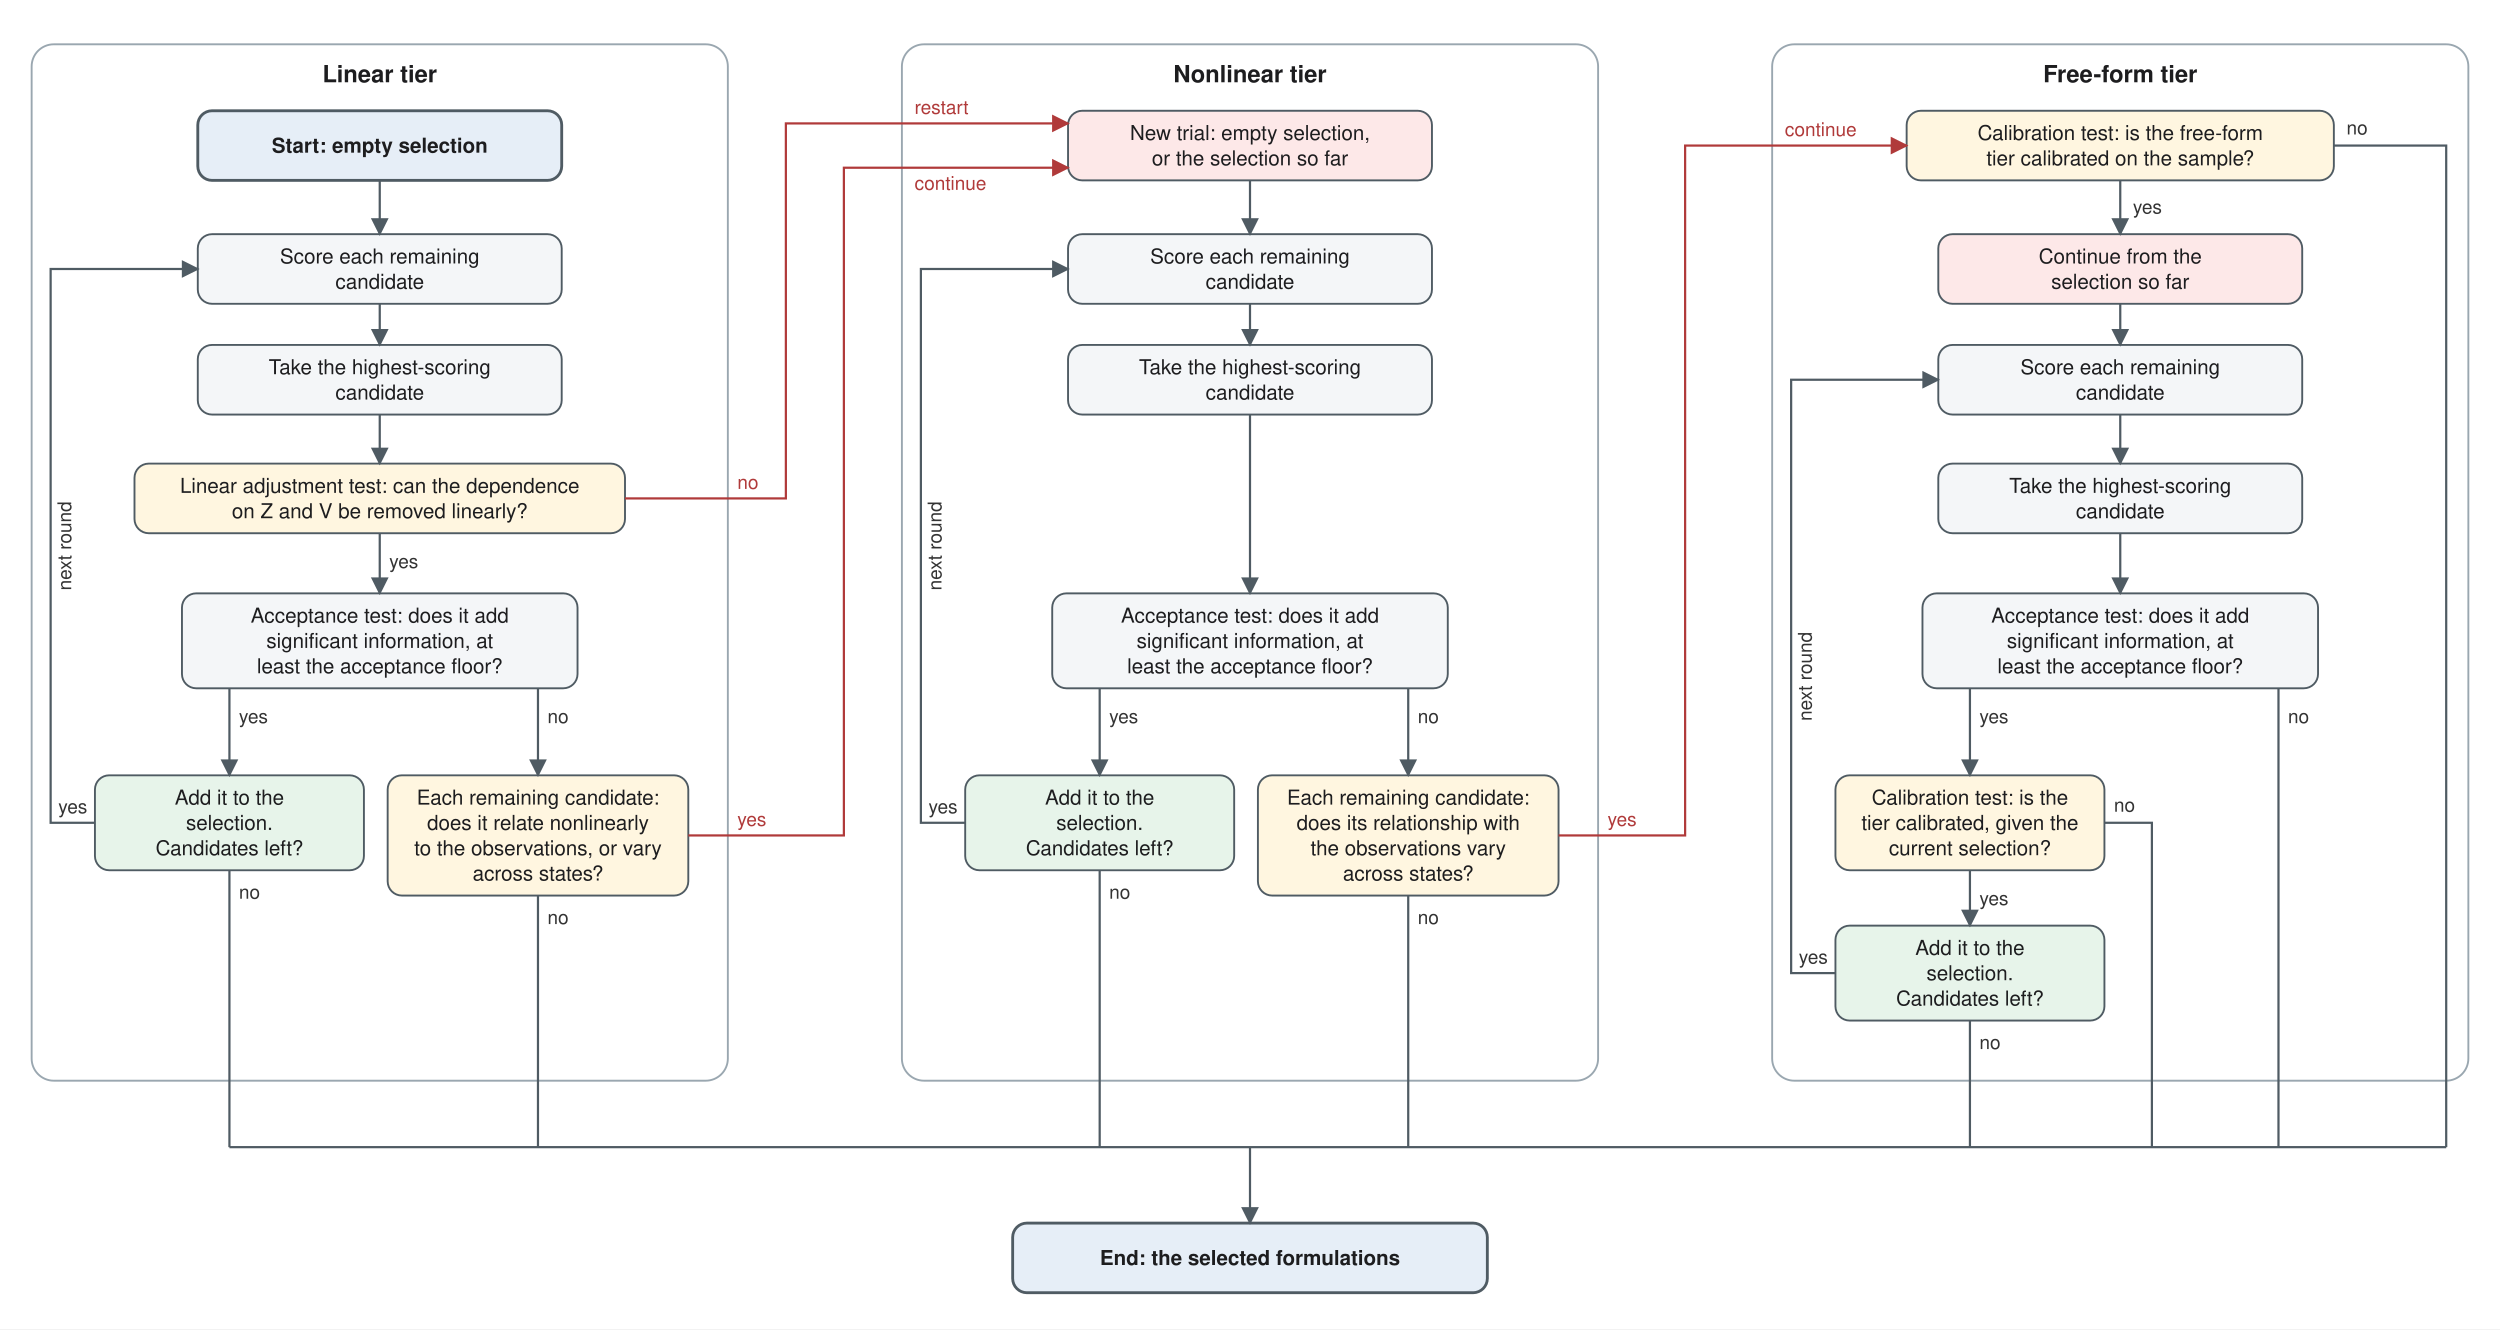
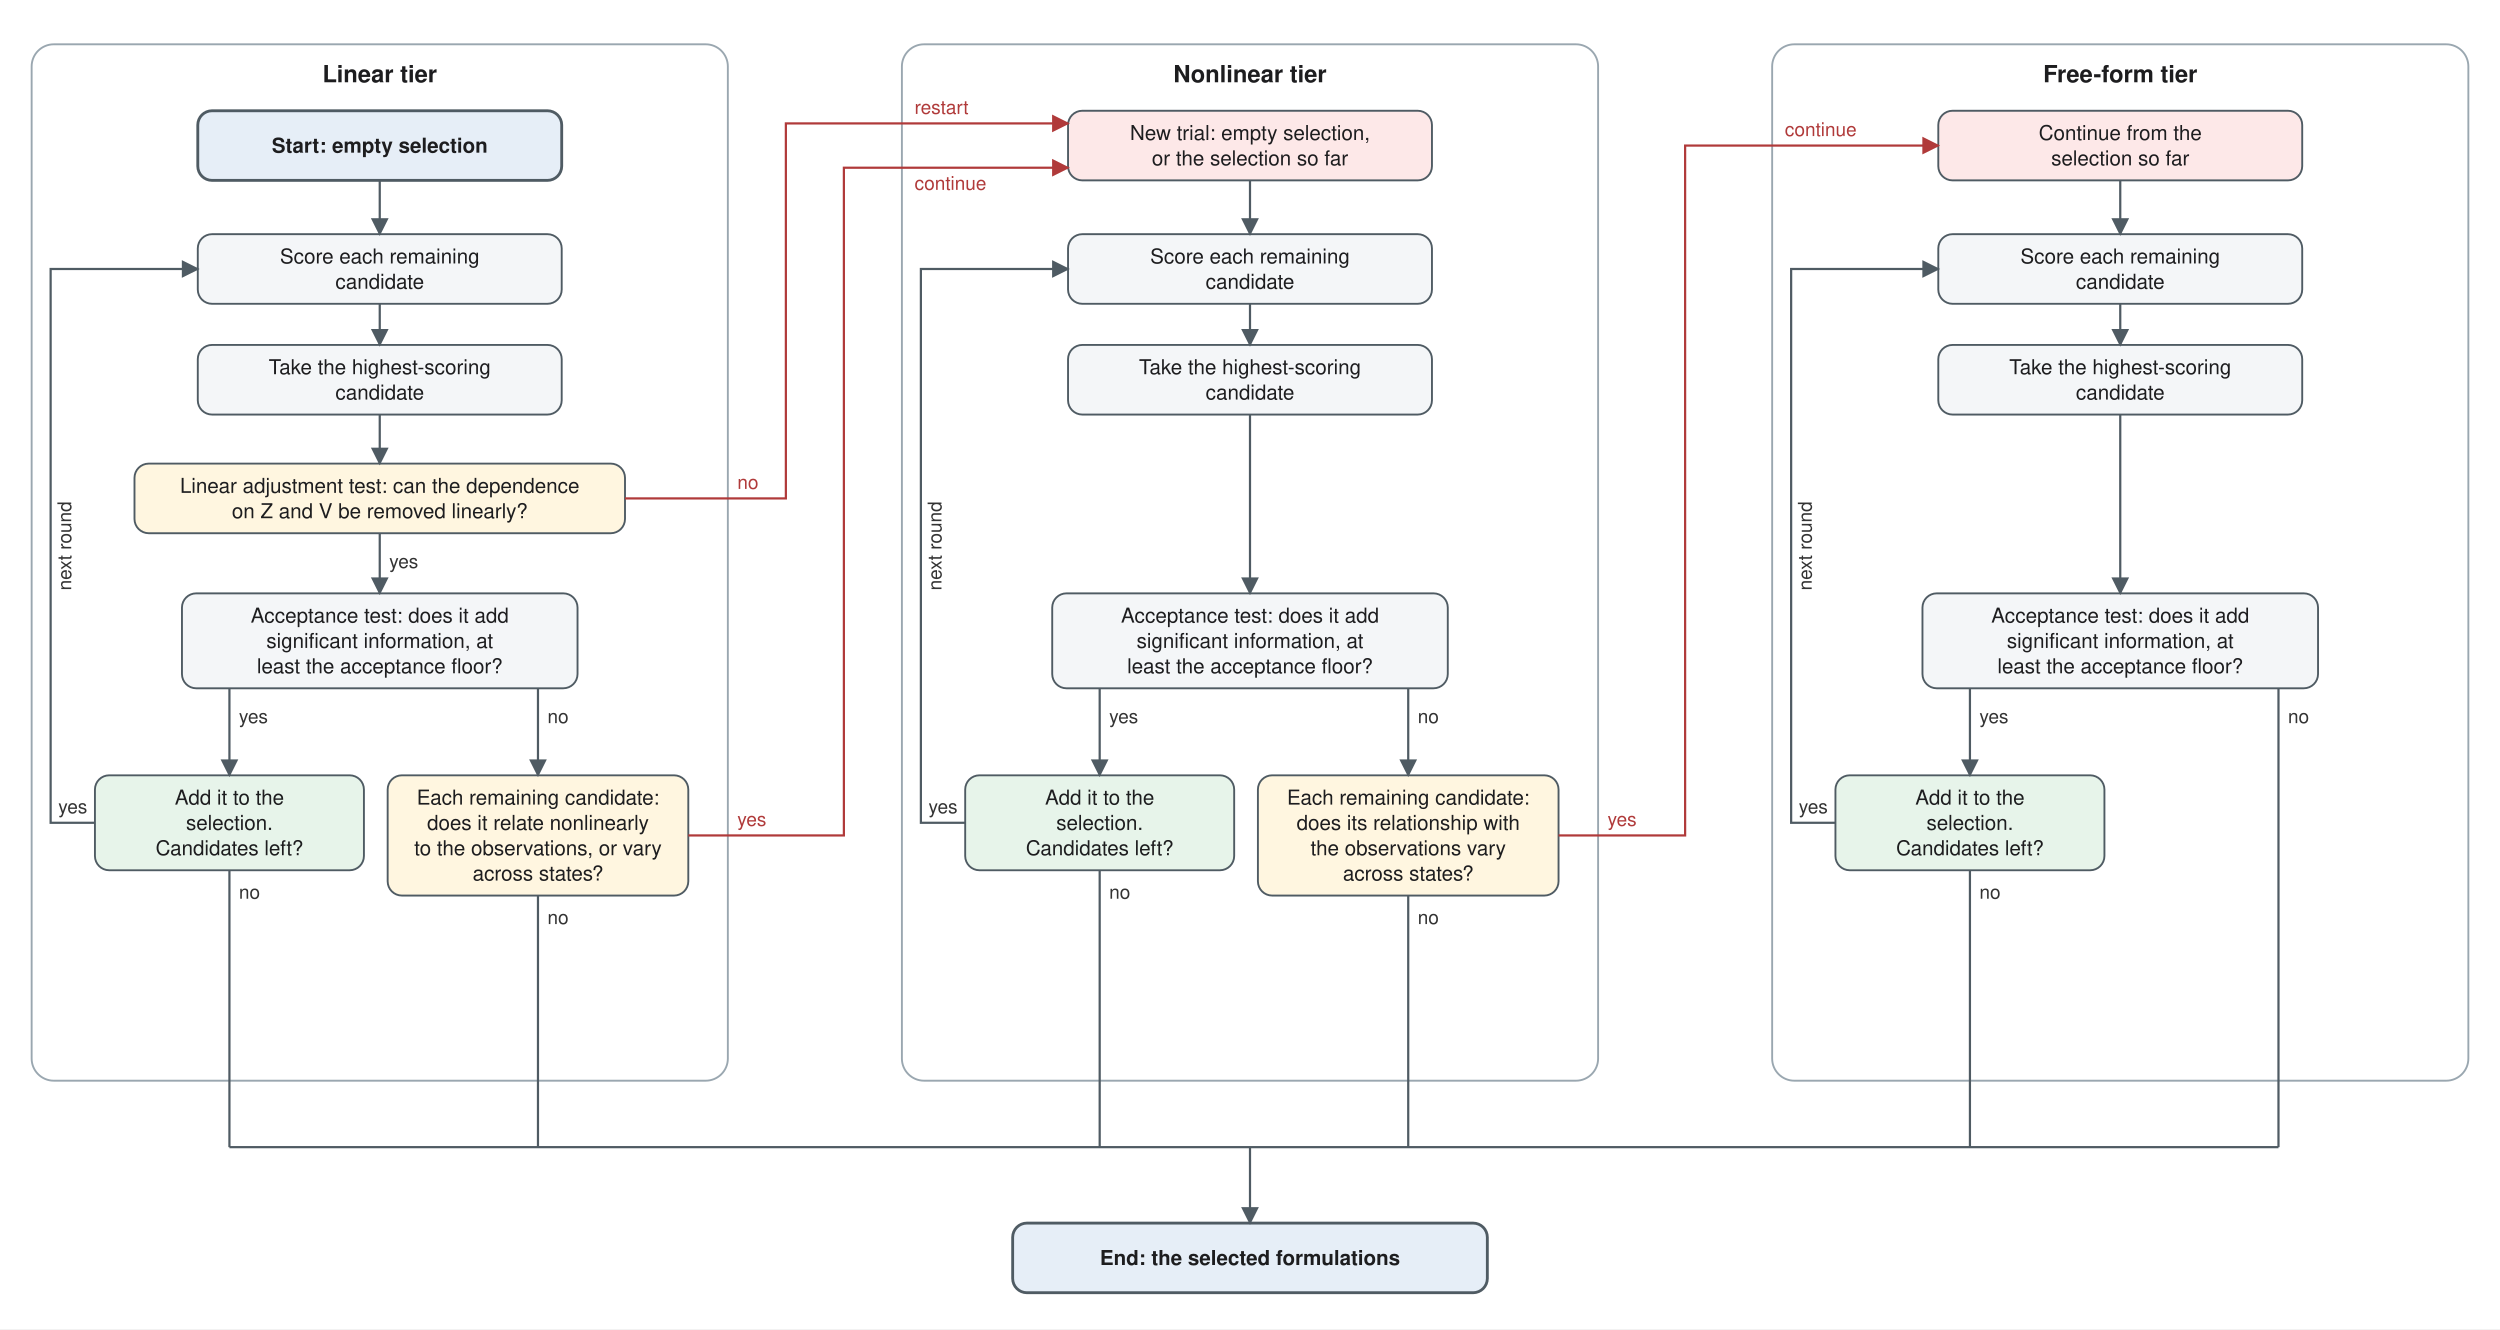
<svg xmlns="http://www.w3.org/2000/svg" viewBox="0 0 1580 840" width="1580" height="840" role="img" aria-label="Flow of the cascade across the three tiers">
  <defs>
    <marker id="arrow-line" viewBox="0 0 10 10" refX="9" refY="5" markerWidth="8" markerHeight="8" orient="auto-start-reverse">
      <path d="M 0 0 L 10 5 L 0 10 z" fill="#4f5b63" />
    </marker>
    <marker id="arrow-esc" viewBox="0 0 10 10" refX="9" refY="5" markerWidth="8" markerHeight="8" orient="auto-start-reverse">
      <path d="M 0 0 L 10 5 L 0 10 z" fill="#b03a3a" />
    </marker>
  </defs>
  <rect width="100%" height="100%" fill="white" />
  <rect x="20.0" y="28" width="440" height="655" rx="14" fill="none" stroke="#9aa7b0" stroke-width="1.2" />
  <text x="240.0" y="52" font-family="Helvetica, Arial, sans-serif" font-size="15" text-anchor="middle" fill="#1d1d1f" font-weight="bold">Linear tier</text>
  <rect x="570.0" y="28" width="440" height="655" rx="14" fill="none" stroke="#9aa7b0" stroke-width="1.2" />
  <text x="790.0" y="52" font-family="Helvetica, Arial, sans-serif" font-size="15" text-anchor="middle" fill="#1d1d1f" font-weight="bold">Nonlinear tier</text>
  <rect x="1120.0" y="28" width="440" height="655" rx="14" fill="none" stroke="#9aa7b0" stroke-width="1.2" />
  <text x="1340.0" y="52" font-family="Helvetica, Arial, sans-serif" font-size="15" text-anchor="middle" fill="#1d1d1f" font-weight="bold">Free-form tier</text>
  <rect x="125.0" y="70.0" width="230" height="44" rx="9" fill="#e6eef7" stroke="#4f5b63" stroke-width="1.8" />
  <text x="240.0" y="96.5" font-family="Helvetica, Arial, sans-serif" font-size="13" text-anchor="middle" fill="#1d1d1f" font-weight="bold">Start: empty selection</text>
  <rect x="675.0" y="70.0" width="230" height="44" rx="9" fill="#fde8e8" stroke="#4f5b63" stroke-width="1.2" />
  <text x="790.0" y="88.5" font-family="Helvetica, Arial, sans-serif" font-size="13" text-anchor="middle" fill="#1d1d1f" font-weight="normal">New trial: empty selection,</text>
  <text x="790.0" y="104.5" font-family="Helvetica, Arial, sans-serif" font-size="13" text-anchor="middle" fill="#1d1d1f" font-weight="normal">or the selection so far</text>
-   <rect x="1205.0" y="70.0" width="270" height="44" rx="9" fill="#fff6e0" stroke="#4f5b63" stroke-width="1.2" />
-   <text x="1340.0" y="88.5" font-family="Helvetica, Arial, sans-serif" font-size="13" text-anchor="middle" fill="#1d1d1f" font-weight="normal">Calibration test: is the free-form</text>
-   <text x="1340.0" y="104.5" font-family="Helvetica, Arial, sans-serif" font-size="13" text-anchor="middle" fill="#1d1d1f" font-weight="normal">tier calibrated on the sample?</text>
-   <rect x="1225.0" y="148.0" width="230" height="44" rx="9" fill="#fde8e8" stroke="#4f5b63" stroke-width="1.2" />
-   <text x="1340.0" y="166.5" font-family="Helvetica, Arial, sans-serif" font-size="13" text-anchor="middle" fill="#1d1d1f" font-weight="normal">Continue from the</text>
-   <text x="1340.0" y="182.5" font-family="Helvetica, Arial, sans-serif" font-size="13" text-anchor="middle" fill="#1d1d1f" font-weight="normal">selection so far</text>
+   <rect x="1225.0" y="70.0" width="230" height="44" rx="9" fill="#fde8e8" stroke="#4f5b63" stroke-width="1.2" />
+   <text x="1340.0" y="88.5" font-family="Helvetica, Arial, sans-serif" font-size="13" text-anchor="middle" fill="#1d1d1f" font-weight="normal">Continue from the</text>
+   <text x="1340.0" y="104.5" font-family="Helvetica, Arial, sans-serif" font-size="13" text-anchor="middle" fill="#1d1d1f" font-weight="normal">selection so far</text>
  <rect x="125.0" y="148.0" width="230" height="44" rx="9" fill="#f4f6f8" stroke="#4f5b63" stroke-width="1.2" />
  <text x="240.0" y="166.5" font-family="Helvetica, Arial, sans-serif" font-size="13" text-anchor="middle" fill="#1d1d1f" font-weight="normal">Score each remaining</text>
  <text x="240.0" y="182.5" font-family="Helvetica, Arial, sans-serif" font-size="13" text-anchor="middle" fill="#1d1d1f" font-weight="normal">candidate</text>
  <rect x="125.0" y="218.0" width="230" height="44" rx="9" fill="#f4f6f8" stroke="#4f5b63" stroke-width="1.2" />
  <text x="240.0" y="236.5" font-family="Helvetica, Arial, sans-serif" font-size="13" text-anchor="middle" fill="#1d1d1f" font-weight="normal">Take the highest-scoring</text>
  <text x="240.0" y="252.5" font-family="Helvetica, Arial, sans-serif" font-size="13" text-anchor="middle" fill="#1d1d1f" font-weight="normal">candidate</text>
  <rect x="115.0" y="375.0" width="250" height="60" rx="9" fill="#f4f6f8" stroke="#4f5b63" stroke-width="1.2" />
  <text x="240.0" y="393.5" font-family="Helvetica, Arial, sans-serif" font-size="13" text-anchor="middle" fill="#1d1d1f" font-weight="normal">Acceptance test: does it add</text>
  <text x="240.0" y="409.5" font-family="Helvetica, Arial, sans-serif" font-size="13" text-anchor="middle" fill="#1d1d1f" font-weight="normal">significant information, at</text>
  <text x="240.0" y="425.5" font-family="Helvetica, Arial, sans-serif" font-size="13" text-anchor="middle" fill="#1d1d1f" font-weight="normal">least the acceptance floor?</text>
  <rect x="675.0" y="148.0" width="230" height="44" rx="9" fill="#f4f6f8" stroke="#4f5b63" stroke-width="1.2" />
  <text x="790.0" y="166.5" font-family="Helvetica, Arial, sans-serif" font-size="13" text-anchor="middle" fill="#1d1d1f" font-weight="normal">Score each remaining</text>
  <text x="790.0" y="182.5" font-family="Helvetica, Arial, sans-serif" font-size="13" text-anchor="middle" fill="#1d1d1f" font-weight="normal">candidate</text>
  <rect x="675.0" y="218.0" width="230" height="44" rx="9" fill="#f4f6f8" stroke="#4f5b63" stroke-width="1.2" />
  <text x="790.0" y="236.5" font-family="Helvetica, Arial, sans-serif" font-size="13" text-anchor="middle" fill="#1d1d1f" font-weight="normal">Take the highest-scoring</text>
  <text x="790.0" y="252.5" font-family="Helvetica, Arial, sans-serif" font-size="13" text-anchor="middle" fill="#1d1d1f" font-weight="normal">candidate</text>
  <rect x="665.0" y="375.0" width="250" height="60" rx="9" fill="#f4f6f8" stroke="#4f5b63" stroke-width="1.2" />
  <text x="790.0" y="393.5" font-family="Helvetica, Arial, sans-serif" font-size="13" text-anchor="middle" fill="#1d1d1f" font-weight="normal">Acceptance test: does it add</text>
  <text x="790.0" y="409.5" font-family="Helvetica, Arial, sans-serif" font-size="13" text-anchor="middle" fill="#1d1d1f" font-weight="normal">significant information, at</text>
  <text x="790.0" y="425.5" font-family="Helvetica, Arial, sans-serif" font-size="13" text-anchor="middle" fill="#1d1d1f" font-weight="normal">least the acceptance floor?</text>
+   <rect x="1225.0" y="148.0" width="230" height="44" rx="9" fill="#f4f6f8" stroke="#4f5b63" stroke-width="1.2" />
+   <text x="1340.0" y="166.5" font-family="Helvetica, Arial, sans-serif" font-size="13" text-anchor="middle" fill="#1d1d1f" font-weight="normal">Score each remaining</text>
+   <text x="1340.0" y="182.5" font-family="Helvetica, Arial, sans-serif" font-size="13" text-anchor="middle" fill="#1d1d1f" font-weight="normal">candidate</text>
  <rect x="1225.0" y="218.0" width="230" height="44" rx="9" fill="#f4f6f8" stroke="#4f5b63" stroke-width="1.2" />
-   <text x="1340.0" y="236.5" font-family="Helvetica, Arial, sans-serif" font-size="13" text-anchor="middle" fill="#1d1d1f" font-weight="normal">Score each remaining</text>
+   <text x="1340.0" y="236.5" font-family="Helvetica, Arial, sans-serif" font-size="13" text-anchor="middle" fill="#1d1d1f" font-weight="normal">Take the highest-scoring</text>
  <text x="1340.0" y="252.5" font-family="Helvetica, Arial, sans-serif" font-size="13" text-anchor="middle" fill="#1d1d1f" font-weight="normal">candidate</text>
-   <rect x="1225.0" y="293.0" width="230" height="44" rx="9" fill="#f4f6f8" stroke="#4f5b63" stroke-width="1.2" />
-   <text x="1340.0" y="311.5" font-family="Helvetica, Arial, sans-serif" font-size="13" text-anchor="middle" fill="#1d1d1f" font-weight="normal">Take the highest-scoring</text>
-   <text x="1340.0" y="327.5" font-family="Helvetica, Arial, sans-serif" font-size="13" text-anchor="middle" fill="#1d1d1f" font-weight="normal">candidate</text>
  <rect x="1215.0" y="375.0" width="250" height="60" rx="9" fill="#f4f6f8" stroke="#4f5b63" stroke-width="1.2" />
  <text x="1340.0" y="393.5" font-family="Helvetica, Arial, sans-serif" font-size="13" text-anchor="middle" fill="#1d1d1f" font-weight="normal">Acceptance test: does it add</text>
  <text x="1340.0" y="409.5" font-family="Helvetica, Arial, sans-serif" font-size="13" text-anchor="middle" fill="#1d1d1f" font-weight="normal">significant information, at</text>
  <text x="1340.0" y="425.5" font-family="Helvetica, Arial, sans-serif" font-size="13" text-anchor="middle" fill="#1d1d1f" font-weight="normal">least the acceptance floor?</text>
  <rect x="60.0" y="490.0" width="170" height="60" rx="9" fill="#e7f4ea" stroke="#4f5b63" stroke-width="1.2" />
  <text x="145.0" y="508.5" font-family="Helvetica, Arial, sans-serif" font-size="13" text-anchor="middle" fill="#1d1d1f" font-weight="normal">Add it to the</text>
  <text x="145.0" y="524.5" font-family="Helvetica, Arial, sans-serif" font-size="13" text-anchor="middle" fill="#1d1d1f" font-weight="normal">selection.</text>
  <text x="145.0" y="540.5" font-family="Helvetica, Arial, sans-serif" font-size="13" text-anchor="middle" fill="#1d1d1f" font-weight="normal">Candidates left?</text>
  <rect x="610.0" y="490.0" width="170" height="60" rx="9" fill="#e7f4ea" stroke="#4f5b63" stroke-width="1.2" />
  <text x="695.0" y="508.5" font-family="Helvetica, Arial, sans-serif" font-size="13" text-anchor="middle" fill="#1d1d1f" font-weight="normal">Add it to the</text>
  <text x="695.0" y="524.5" font-family="Helvetica, Arial, sans-serif" font-size="13" text-anchor="middle" fill="#1d1d1f" font-weight="normal">selection.</text>
  <text x="695.0" y="540.5" font-family="Helvetica, Arial, sans-serif" font-size="13" text-anchor="middle" fill="#1d1d1f" font-weight="normal">Candidates left?</text>
-   <rect x="1160.0" y="490.0" width="170" height="60" rx="9" fill="#fff6e0" stroke="#4f5b63" stroke-width="1.2" />
-   <text x="1245.0" y="508.5" font-family="Helvetica, Arial, sans-serif" font-size="13" text-anchor="middle" fill="#1d1d1f" font-weight="normal">Calibration test: is the</text>
-   <text x="1245.0" y="524.5" font-family="Helvetica, Arial, sans-serif" font-size="13" text-anchor="middle" fill="#1d1d1f" font-weight="normal">tier calibrated, given the</text>
-   <text x="1245.0" y="540.5" font-family="Helvetica, Arial, sans-serif" font-size="13" text-anchor="middle" fill="#1d1d1f" font-weight="normal">current selection?</text>
-   <rect x="1160.0" y="585.0" width="170" height="60" rx="9" fill="#e7f4ea" stroke="#4f5b63" stroke-width="1.2" />
-   <text x="1245.0" y="603.5" font-family="Helvetica, Arial, sans-serif" font-size="13" text-anchor="middle" fill="#1d1d1f" font-weight="normal">Add it to the</text>
-   <text x="1245.0" y="619.5" font-family="Helvetica, Arial, sans-serif" font-size="13" text-anchor="middle" fill="#1d1d1f" font-weight="normal">selection.</text>
-   <text x="1245.0" y="635.5" font-family="Helvetica, Arial, sans-serif" font-size="13" text-anchor="middle" fill="#1d1d1f" font-weight="normal">Candidates left?</text>
+   <rect x="1160.0" y="490.0" width="170" height="60" rx="9" fill="#e7f4ea" stroke="#4f5b63" stroke-width="1.2" />
+   <text x="1245.0" y="508.5" font-family="Helvetica, Arial, sans-serif" font-size="13" text-anchor="middle" fill="#1d1d1f" font-weight="normal">Add it to the</text>
+   <text x="1245.0" y="524.5" font-family="Helvetica, Arial, sans-serif" font-size="13" text-anchor="middle" fill="#1d1d1f" font-weight="normal">selection.</text>
+   <text x="1245.0" y="540.5" font-family="Helvetica, Arial, sans-serif" font-size="13" text-anchor="middle" fill="#1d1d1f" font-weight="normal">Candidates left?</text>
  <rect x="85.0" y="293.0" width="310" height="44" rx="9" fill="#fff6e0" stroke="#4f5b63" stroke-width="1.2" />
  <text x="240.0" y="311.5" font-family="Helvetica, Arial, sans-serif" font-size="13" text-anchor="middle" fill="#1d1d1f" font-weight="normal">Linear adjustment test: can the dependence</text>
  <text x="240.0" y="327.5" font-family="Helvetica, Arial, sans-serif" font-size="13" text-anchor="middle" fill="#1d1d1f" font-weight="normal">on Z and V be removed linearly?</text>
  <rect x="245.0" y="490.0" width="190" height="76" rx="9" fill="#fff6e0" stroke="#4f5b63" stroke-width="1.2" />
  <text x="340.0" y="508.5" font-family="Helvetica, Arial, sans-serif" font-size="13" text-anchor="middle" fill="#1d1d1f" font-weight="normal">Each remaining candidate:</text>
  <text x="340.0" y="524.5" font-family="Helvetica, Arial, sans-serif" font-size="13" text-anchor="middle" fill="#1d1d1f" font-weight="normal">does it relate nonlinearly</text>
  <text x="340.0" y="540.5" font-family="Helvetica, Arial, sans-serif" font-size="13" text-anchor="middle" fill="#1d1d1f" font-weight="normal">to the observations, or vary</text>
  <text x="340.0" y="556.5" font-family="Helvetica, Arial, sans-serif" font-size="13" text-anchor="middle" fill="#1d1d1f" font-weight="normal">across states?</text>
  <rect x="795.0" y="490.0" width="190" height="76" rx="9" fill="#fff6e0" stroke="#4f5b63" stroke-width="1.2" />
  <text x="890.0" y="508.5" font-family="Helvetica, Arial, sans-serif" font-size="13" text-anchor="middle" fill="#1d1d1f" font-weight="normal">Each remaining candidate:</text>
  <text x="890.0" y="524.5" font-family="Helvetica, Arial, sans-serif" font-size="13" text-anchor="middle" fill="#1d1d1f" font-weight="normal">does its relationship with</text>
  <text x="890.0" y="540.5" font-family="Helvetica, Arial, sans-serif" font-size="13" text-anchor="middle" fill="#1d1d1f" font-weight="normal">the observations vary</text>
  <text x="890.0" y="556.5" font-family="Helvetica, Arial, sans-serif" font-size="13" text-anchor="middle" fill="#1d1d1f" font-weight="normal">across states?</text>
  <rect x="640.0" y="773.0" width="300" height="44" rx="9" fill="#e6eef7" stroke="#4f5b63" stroke-width="1.8" />
  <text x="790.0" y="799.5" font-family="Helvetica, Arial, sans-serif" font-size="13" text-anchor="middle" fill="#1d1d1f" font-weight="bold">End: the selected formulations</text>
  <path d="M 240.0,114.0 L 240.0,148.0" fill="none" stroke="#4f5b63" stroke-width="1.4" marker-end="url(#arrow-line)" />
  <path d="M 240.0,192.0 L 240.0,218.0" fill="none" stroke="#4f5b63" stroke-width="1.4" marker-end="url(#arrow-line)" />
  <path d="M 790.0,114.0 L 790.0,148.0" fill="none" stroke="#4f5b63" stroke-width="1.4" marker-end="url(#arrow-line)" />
  <path d="M 790.0,192.0 L 790.0,218.0" fill="none" stroke="#4f5b63" stroke-width="1.4" marker-end="url(#arrow-line)" />
+   <path d="M 1340.0,114.0 L 1340.0,148.0" fill="none" stroke="#4f5b63" stroke-width="1.4" marker-end="url(#arrow-line)" />
  <path d="M 1340.0,192.0 L 1340.0,218.0" fill="none" stroke="#4f5b63" stroke-width="1.4" marker-end="url(#arrow-line)" />
-   <path d="M 1340.0,262.0 L 1340.0,293.0" fill="none" stroke="#4f5b63" stroke-width="1.4" marker-end="url(#arrow-line)" />
-   <path d="M 1340.0,114.0 L 1340.0,148.0" fill="none" stroke="#4f5b63" stroke-width="1.4" marker-end="url(#arrow-line)" />
-   <text x="1348.0" y="135.0" font-family="Helvetica, Arial, sans-serif" font-size="12" text-anchor="start" fill="#333" font-weight="normal">yes</text>
  <path d="M 240.0,262.0 L 240.0,293.0" fill="none" stroke="#4f5b63" stroke-width="1.4" marker-end="url(#arrow-line)" />
  <path d="M 240.0,337.0 L 240.0,375.0" fill="none" stroke="#4f5b63" stroke-width="1.4" marker-end="url(#arrow-line)" />
  <text x="246.0" y="359" font-family="Helvetica, Arial, sans-serif" font-size="12" text-anchor="start" fill="#333" font-weight="normal">yes</text>
  <path d="M 790.0,262.0 L 790.0,375.0" fill="none" stroke="#4f5b63" stroke-width="1.4" marker-end="url(#arrow-line)" />
-   <path d="M 1340.0,337.0 L 1340.0,375.0" fill="none" stroke="#4f5b63" stroke-width="1.4" marker-end="url(#arrow-line)" />
+   <path d="M 1340.0,262.0 L 1340.0,375.0" fill="none" stroke="#4f5b63" stroke-width="1.4" marker-end="url(#arrow-line)" />
  <path d="M 145.0,435.0 L 145.0,490.0" fill="none" stroke="#4f5b63" stroke-width="1.4" marker-end="url(#arrow-line)" />
  <text x="151.0" y="457.0" font-family="Helvetica, Arial, sans-serif" font-size="12" text-anchor="start" fill="#333" font-weight="normal">yes</text>
  <path d="M 340.0,435.0 L 340.0,490.0" fill="none" stroke="#4f5b63" stroke-width="1.4" marker-end="url(#arrow-line)" />
  <text x="346.0" y="457.0" font-family="Helvetica, Arial, sans-serif" font-size="12" text-anchor="start" fill="#333" font-weight="normal">no</text>
  <path d="M 695.0,435.0 L 695.0,490.0" fill="none" stroke="#4f5b63" stroke-width="1.4" marker-end="url(#arrow-line)" />
  <text x="701.0" y="457.0" font-family="Helvetica, Arial, sans-serif" font-size="12" text-anchor="start" fill="#333" font-weight="normal">yes</text>
  <path d="M 890.0,435.0 L 890.0,490.0" fill="none" stroke="#4f5b63" stroke-width="1.4" marker-end="url(#arrow-line)" />
  <text x="896.0" y="457.0" font-family="Helvetica, Arial, sans-serif" font-size="12" text-anchor="start" fill="#333" font-weight="normal">no</text>
  <path d="M 1245.0,435.0 L 1245.0,490.0" fill="none" stroke="#4f5b63" stroke-width="1.4" marker-end="url(#arrow-line)" />
  <text x="1251.0" y="457.0" font-family="Helvetica, Arial, sans-serif" font-size="12" text-anchor="start" fill="#333" font-weight="normal">yes</text>
-   <path d="M 1245.0,550.0 L 1245.0,585.0" fill="none" stroke="#4f5b63" stroke-width="1.4" marker-end="url(#arrow-line)" />
-   <text x="1251.0" y="572.0" font-family="Helvetica, Arial, sans-serif" font-size="12" text-anchor="start" fill="#333" font-weight="normal">yes</text>
  <path d="M 60.0,520 L 32.0,520 L 32.0,170 L 125.0,170" fill="none" stroke="#4f5b63" stroke-width="1.4" marker-end="url(#arrow-line)" />
  <text x="46.0" y="514" font-family="Helvetica, Arial, sans-serif" font-size="12" text-anchor="middle" fill="#333" font-weight="normal">yes</text>
  <text x="45.0" y="345.0" font-family="Helvetica, Arial, sans-serif" font-size="12" fill="#333" text-anchor="middle" transform="rotate(-90 45.0 345.0)">next round</text>
  <path d="M 610.0,520 L 582.0,520 L 582.0,170 L 675.0,170" fill="none" stroke="#4f5b63" stroke-width="1.4" marker-end="url(#arrow-line)" />
  <text x="596.0" y="514" font-family="Helvetica, Arial, sans-serif" font-size="12" text-anchor="middle" fill="#333" font-weight="normal">yes</text>
  <text x="595.0" y="345.0" font-family="Helvetica, Arial, sans-serif" font-size="12" fill="#333" text-anchor="middle" transform="rotate(-90 595.0 345.0)">next round</text>
-   <path d="M 1160.0,615 L 1132.0,615 L 1132.0,240 L 1225.0,240" fill="none" stroke="#4f5b63" stroke-width="1.4" marker-end="url(#arrow-line)" />
-   <text x="1146.0" y="609" font-family="Helvetica, Arial, sans-serif" font-size="12" text-anchor="middle" fill="#333" font-weight="normal">yes</text>
-   <text x="1145.0" y="427.5" font-family="Helvetica, Arial, sans-serif" font-size="12" fill="#333" text-anchor="middle" transform="rotate(-90 1145.0 427.5)">next round</text>
+   <path d="M 1160.0,520 L 1132.0,520 L 1132.0,170 L 1225.0,170" fill="none" stroke="#4f5b63" stroke-width="1.4" marker-end="url(#arrow-line)" />
+   <text x="1146.0" y="514" font-family="Helvetica, Arial, sans-serif" font-size="12" text-anchor="middle" fill="#333" font-weight="normal">yes</text>
+   <text x="1145.0" y="345.0" font-family="Helvetica, Arial, sans-serif" font-size="12" fill="#333" text-anchor="middle" transform="rotate(-90 1145.0 345.0)">next round</text>
  <path d="M 145.0,550.0 L 145.0,725" fill="none" stroke="#4f5b63" stroke-width="1.4" />
  <text x="151.0" y="568.0" font-family="Helvetica, Arial, sans-serif" font-size="12" text-anchor="start" fill="#333" font-weight="normal">no</text>
  <path d="M 695.0,550.0 L 695.0,725" fill="none" stroke="#4f5b63" stroke-width="1.4" />
  <text x="701.0" y="568.0" font-family="Helvetica, Arial, sans-serif" font-size="12" text-anchor="start" fill="#333" font-weight="normal">no</text>
-   <path d="M 1245.0,645.0 L 1245.0,725" fill="none" stroke="#4f5b63" stroke-width="1.4" />
-   <text x="1251.0" y="663.0" font-family="Helvetica, Arial, sans-serif" font-size="12" text-anchor="start" fill="#333" font-weight="normal">no</text>
+   <path d="M 1245.0,550.0 L 1245.0,725" fill="none" stroke="#4f5b63" stroke-width="1.4" />
+   <text x="1251.0" y="568.0" font-family="Helvetica, Arial, sans-serif" font-size="12" text-anchor="start" fill="#333" font-weight="normal">no</text>
  <path d="M 340.0,566.0 L 340.0,725" fill="none" stroke="#4f5b63" stroke-width="1.4" />
  <text x="346.0" y="584.0" font-family="Helvetica, Arial, sans-serif" font-size="12" text-anchor="start" fill="#333" font-weight="normal">no</text>
  <path d="M 890.0,566.0 L 890.0,725" fill="none" stroke="#4f5b63" stroke-width="1.4" />
  <text x="896.0" y="584.0" font-family="Helvetica, Arial, sans-serif" font-size="12" text-anchor="start" fill="#333" font-weight="normal">no</text>
-   <path d="M 1330.0,520 L 1360.0,520 L 1360.0,725" fill="none" stroke="#4f5b63" stroke-width="1.4" />
-   <text x="1336.0" y="513" font-family="Helvetica, Arial, sans-serif" font-size="12" text-anchor="start" fill="#333" font-weight="normal">no</text>
  <path d="M 1440.0,435.0 L 1440.0,725" fill="none" stroke="#4f5b63" stroke-width="1.4" />
  <text x="1446.0" y="457.0" font-family="Helvetica, Arial, sans-serif" font-size="12" text-anchor="start" fill="#333" font-weight="normal">no</text>
-   <path d="M 1475.0,92 L 1546.0,92 L 1546.0,725" fill="none" stroke="#4f5b63" stroke-width="1.4" />
-   <text x="1483.0" y="85" font-family="Helvetica, Arial, sans-serif" font-size="12" text-anchor="start" fill="#333" font-weight="normal">no</text>
-   <path d="M 145.0,725 L 1546.0,725" stroke="#4f5b63" stroke-width="1.4" />
+   <path d="M 145.0,725 L 1440.0,725" stroke="#4f5b63" stroke-width="1.4" />
  <path d="M 790.0,725 L 790.0,773.0" fill="none" stroke="#4f5b63" stroke-width="1.4" marker-end="url(#arrow-line)" />
  <path d="M 395.0,315 L 496.667,315 L 496.667,78 L 675.0,78" fill="none" stroke="#b03a3a" stroke-width="1.4" marker-end="url(#arrow-esc)" />
  <text x="466.0" y="309" font-family="Helvetica, Arial, sans-serif" font-size="12" text-anchor="start" fill="#b03a3a" font-weight="normal">no</text>
  <text x="578.0" y="72" font-family="Helvetica, Arial, sans-serif" font-size="12" text-anchor="start" fill="#b03a3a" font-weight="normal">restart</text>
  <path d="M 435.0,528 L 533.333,528 L 533.333,106 L 675.0,106" fill="none" stroke="#b03a3a" stroke-width="1.4" marker-end="url(#arrow-esc)" />
  <text x="466.0" y="522" font-family="Helvetica, Arial, sans-serif" font-size="12" text-anchor="start" fill="#b03a3a" font-weight="normal">yes</text>
  <text x="578.0" y="120" font-family="Helvetica, Arial, sans-serif" font-size="12" text-anchor="start" fill="#b03a3a" font-weight="normal">continue</text>
-   <path d="M 985.0,528 L 1065.0,528 L 1065.0,92 L 1205.0,92" fill="none" stroke="#b03a3a" stroke-width="1.4" marker-end="url(#arrow-esc)" />
+   <path d="M 985.0,528 L 1065.0,528 L 1065.0,92 L 1225.0,92" fill="none" stroke="#b03a3a" stroke-width="1.4" marker-end="url(#arrow-esc)" />
  <text x="1016.0" y="522" font-family="Helvetica, Arial, sans-serif" font-size="12" text-anchor="start" fill="#b03a3a" font-weight="normal">yes</text>
  <text x="1128.0" y="86" font-family="Helvetica, Arial, sans-serif" font-size="12" text-anchor="start" fill="#b03a3a" font-weight="normal">continue</text>
</svg>
